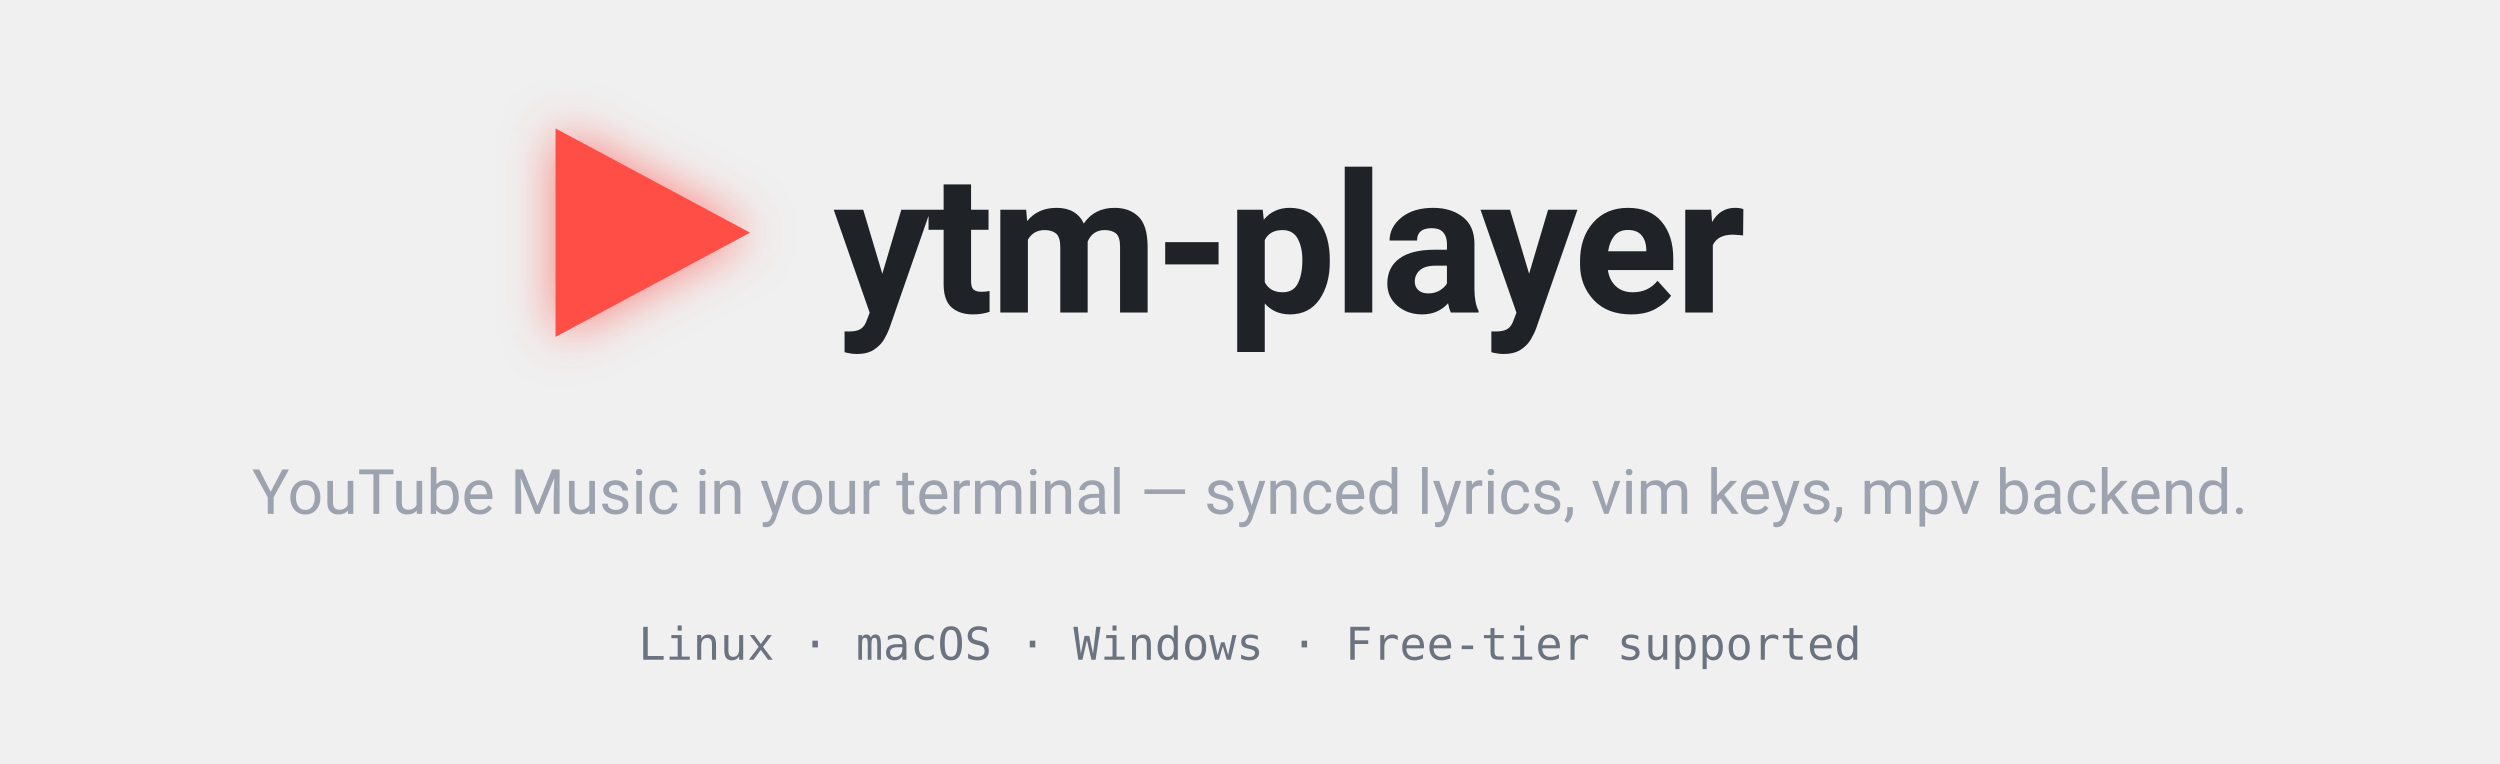
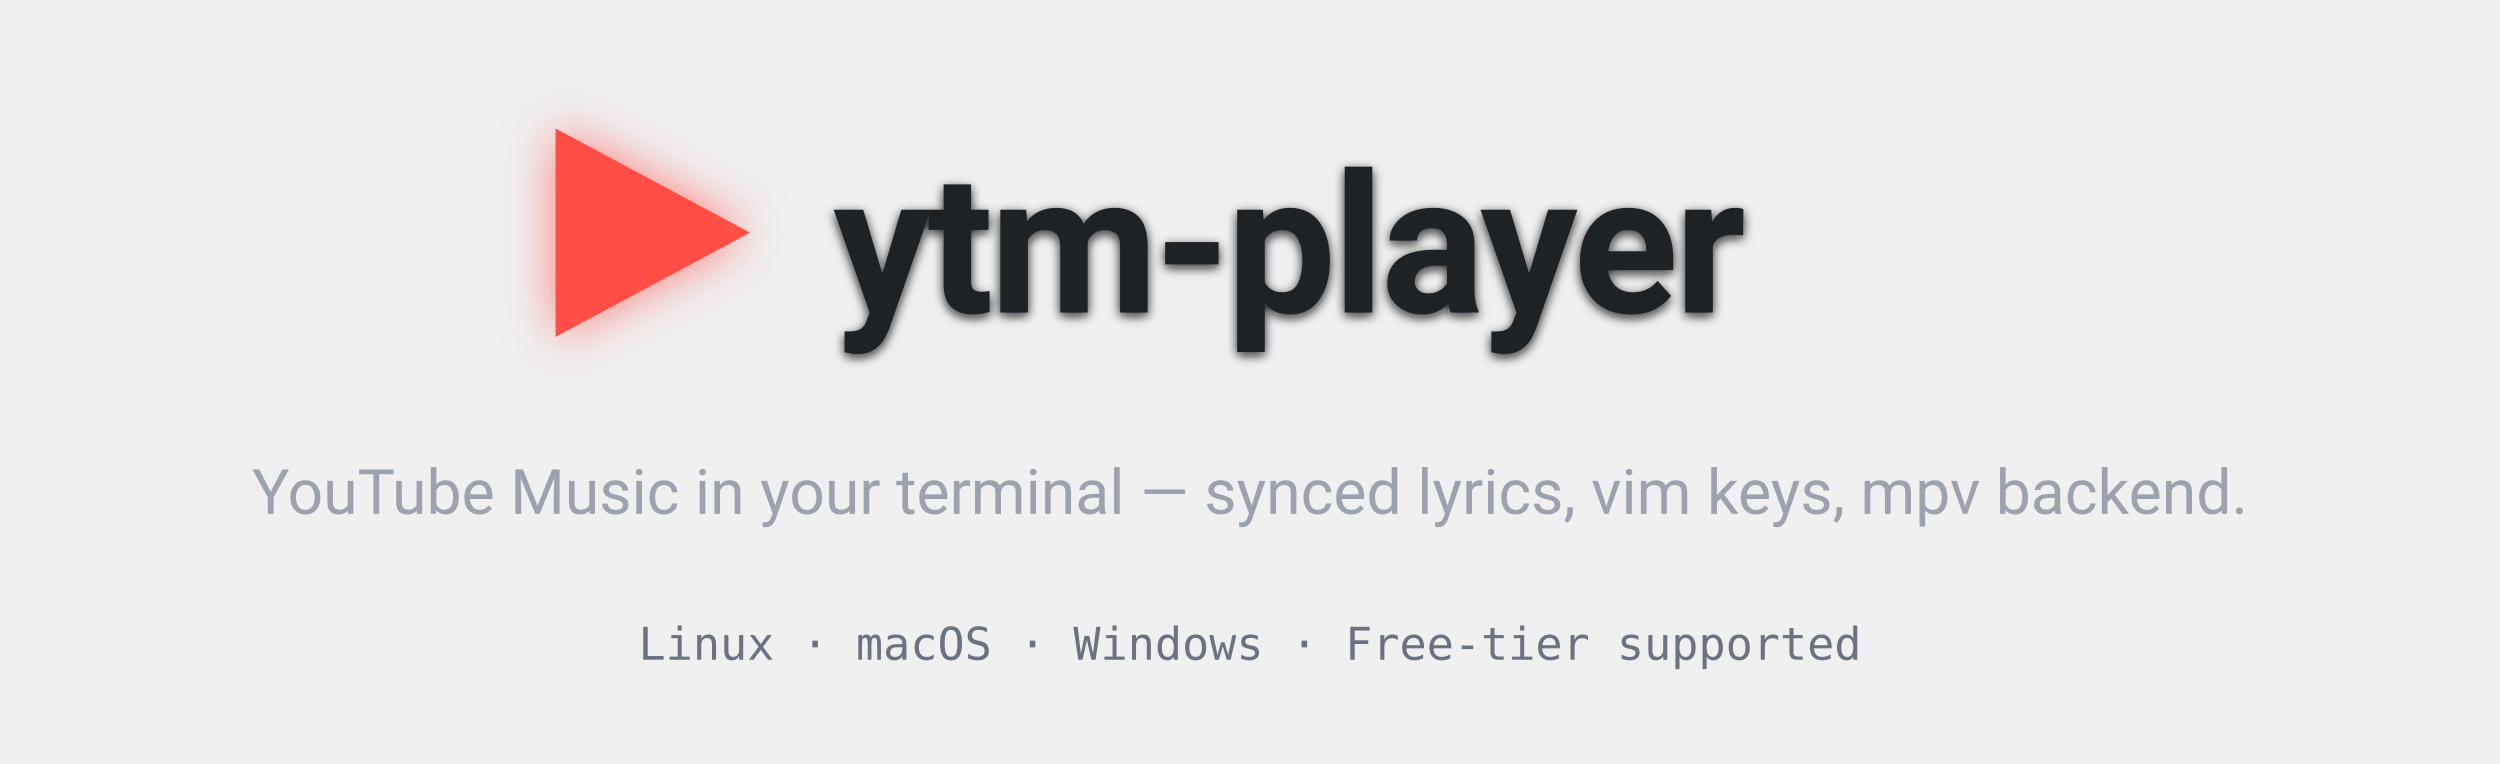
<svg xmlns="http://www.w3.org/2000/svg" viewBox="0 0 720 220" role="img" aria-label="ytm-player — YouTube Music in your terminal — synced lyrics, vim keys, mpv backend. Linux · macOS · Windows · Free-tier supported.">
  <style>
    .wordmark { fill: #1f2328; }
    @media (prefers-color-scheme: dark) {
      .wordmark { fill: #ffffff; }
    }
  </style>
  <defs>
+     <filter id="ytm-wordmark-shadow" x="-10%" y="-30%" width="120%" height="160%">
+       <feDropShadow dx="0" dy="1" stdDeviation="1.5" flood-color="#0f0f0f" flood-opacity="0.9" />
+     </filter>
    <filter id="ytm-logo-halo" x="-50%" y="-50%" width="200%" height="200%">
      <feGaussianBlur in="SourceGraphic" stdDeviation="7" />
    </filter>
  </defs>
  <g transform="translate(160, 25)">
    <polygon points="0,12 56,42 0,72" fill="#ff4e45" filter="url(#ytm-logo-halo)" opacity="0.7">
      <animate attributeName="opacity" values="0.4;1;0.4" dur="2.6s" repeatCount="indefinite" />
    </polygon>
    <polygon points="0,12 56,42 0,72" fill="#ff4e45" />
-     <text class="wordmark" x="80" y="65" font-family="-apple-system, BlinkMacSystemFont, 'Segoe UI', Roboto, sans-serif" font-size="56" font-weight="600" letter-spacing="-1" textLength="320" lengthAdjust="spacingAndGlyphs">ytm-player</text>
+     <text class="wordmark" x="80" y="65" font-family="-apple-system, BlinkMacSystemFont, 'Segoe UI', Roboto, sans-serif" font-size="56" font-weight="600" letter-spacing="-1" textLength="320" lengthAdjust="spacingAndGlyphs" filter="url(#ytm-wordmark-shadow)">ytm-player</text>
  </g>
  <text x="360" y="148" text-anchor="middle" font-family="-apple-system, BlinkMacSystemFont, 'Segoe UI', Roboto, sans-serif" font-size="18" fill="#9ca3af">YouTube Music in your terminal — synced lyrics, vim keys, mpv backend.</text>
  <text x="360" y="190" text-anchor="middle" font-family="ui-monospace, SFMono-Regular, Menlo, Consolas, monospace" font-size="13" fill="#6b7280">Linux · macOS · Windows · Free-tier supported</text>
</svg>
